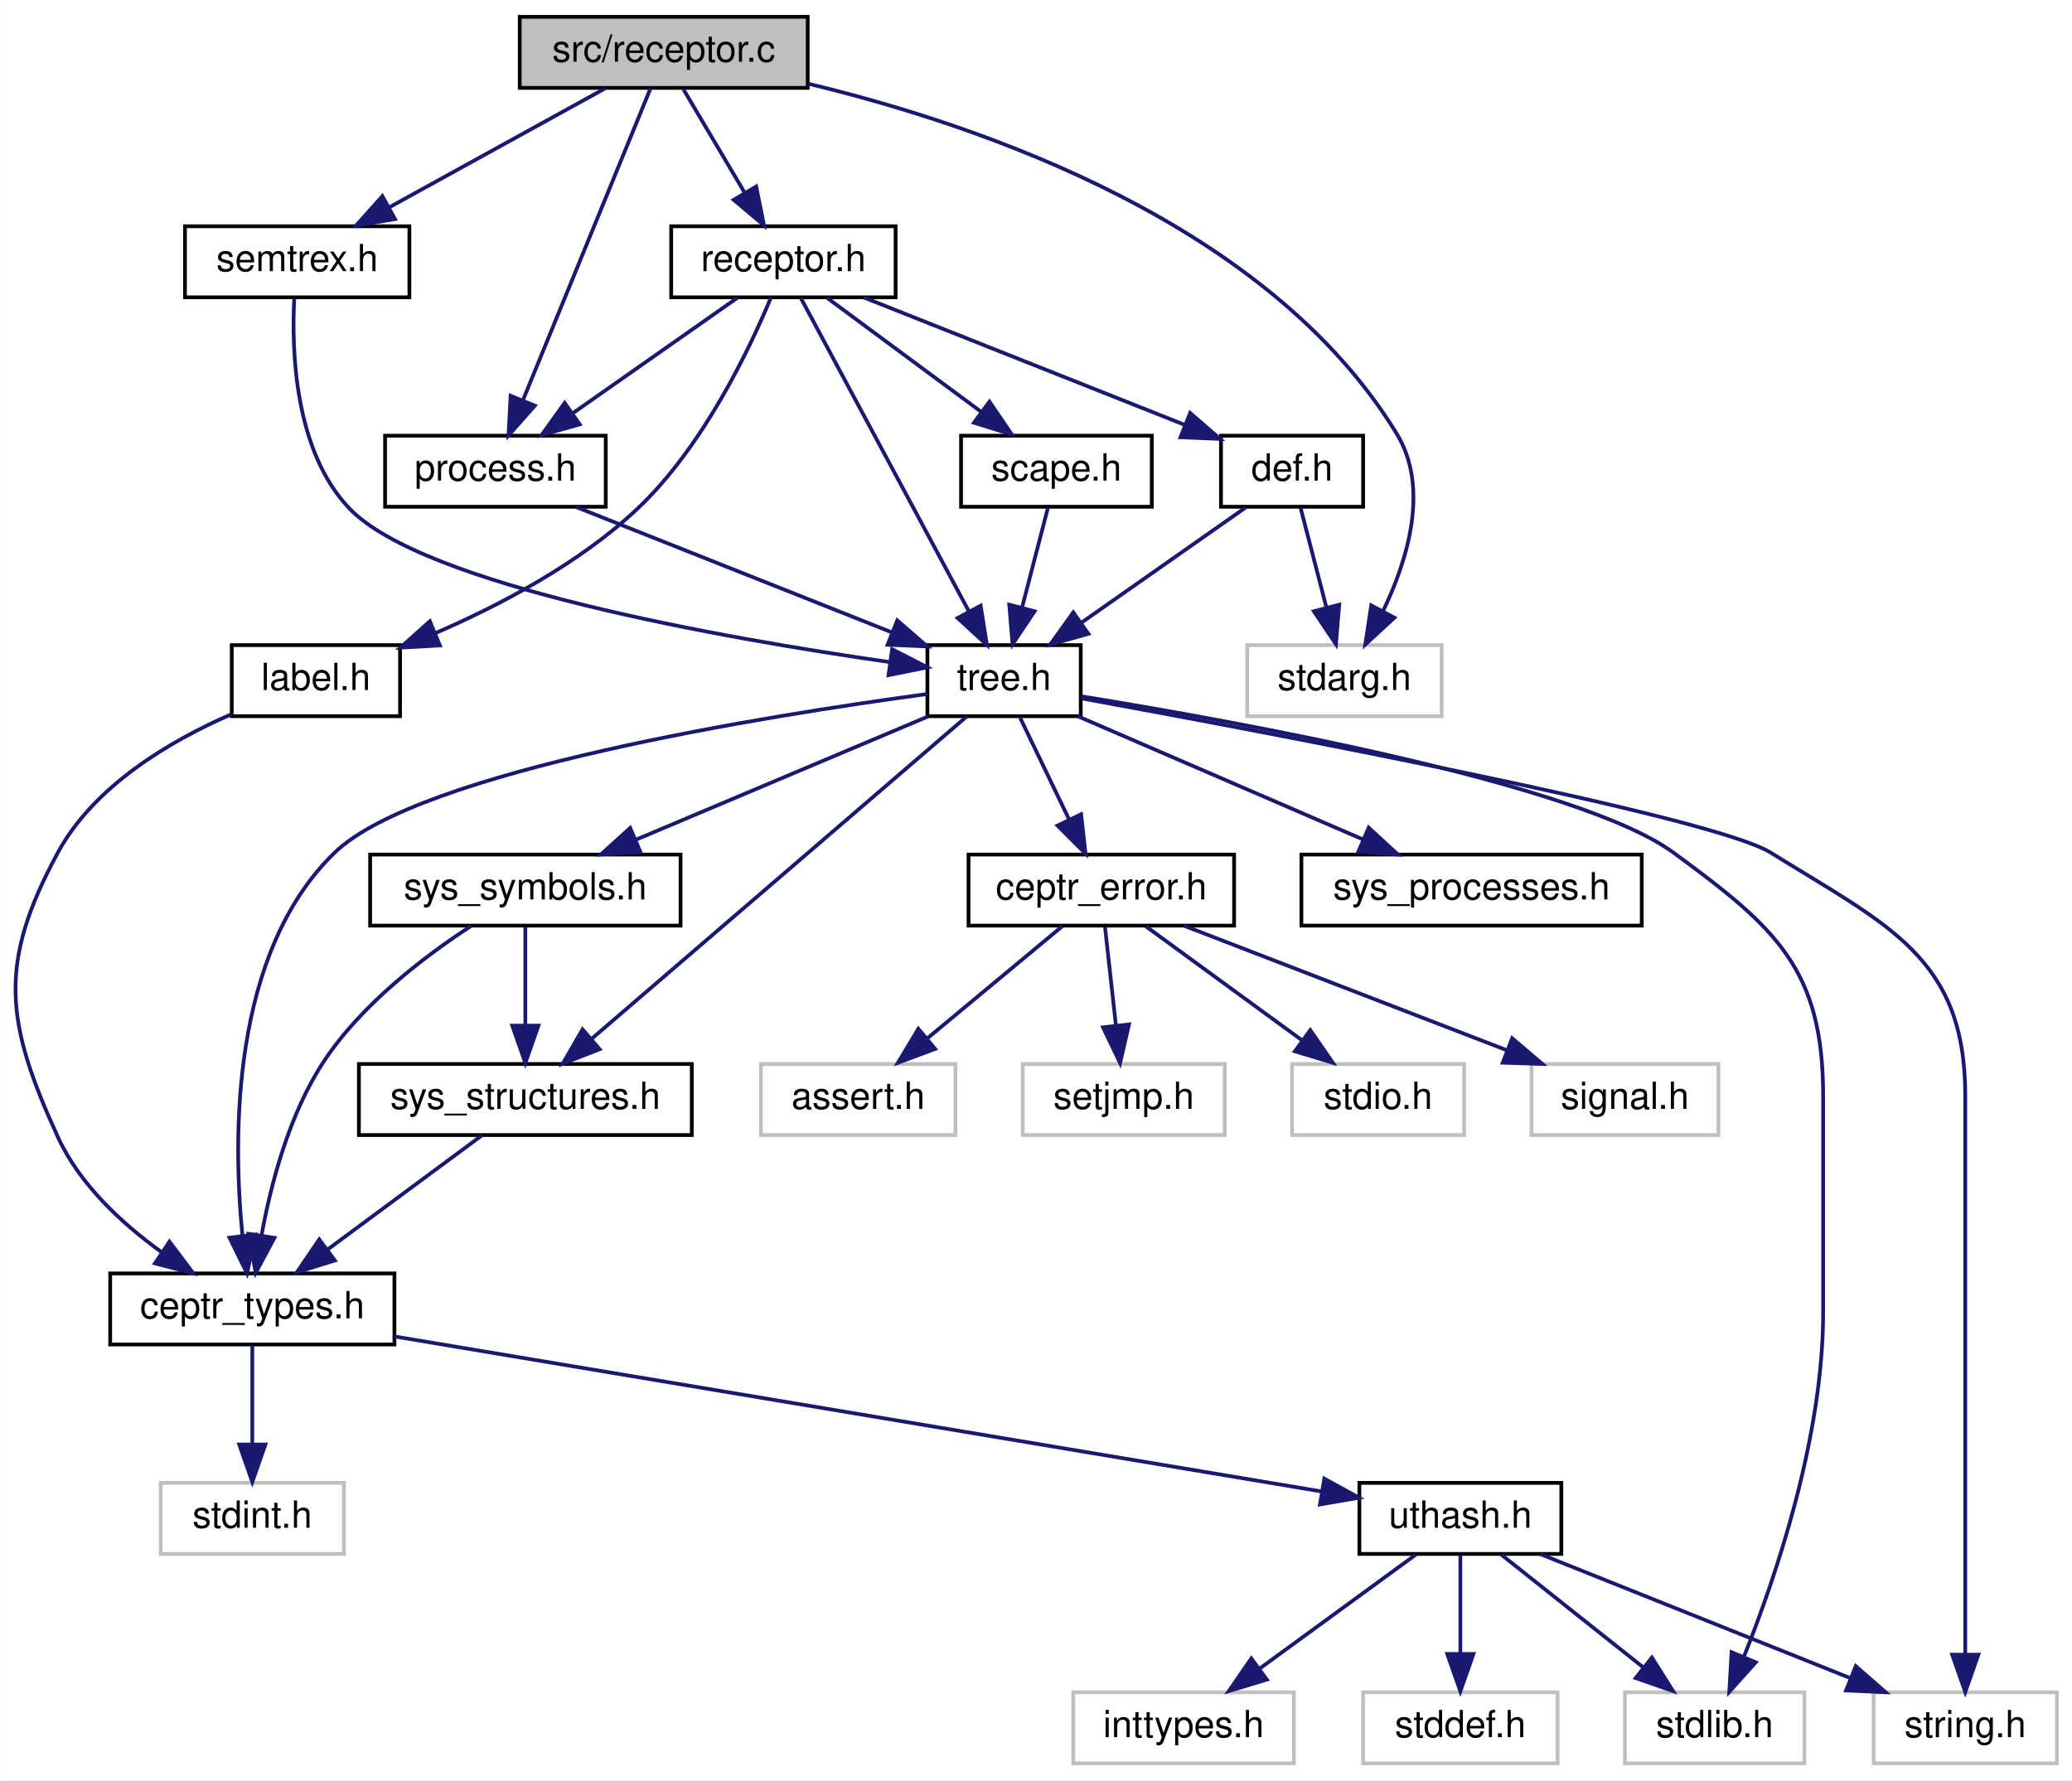
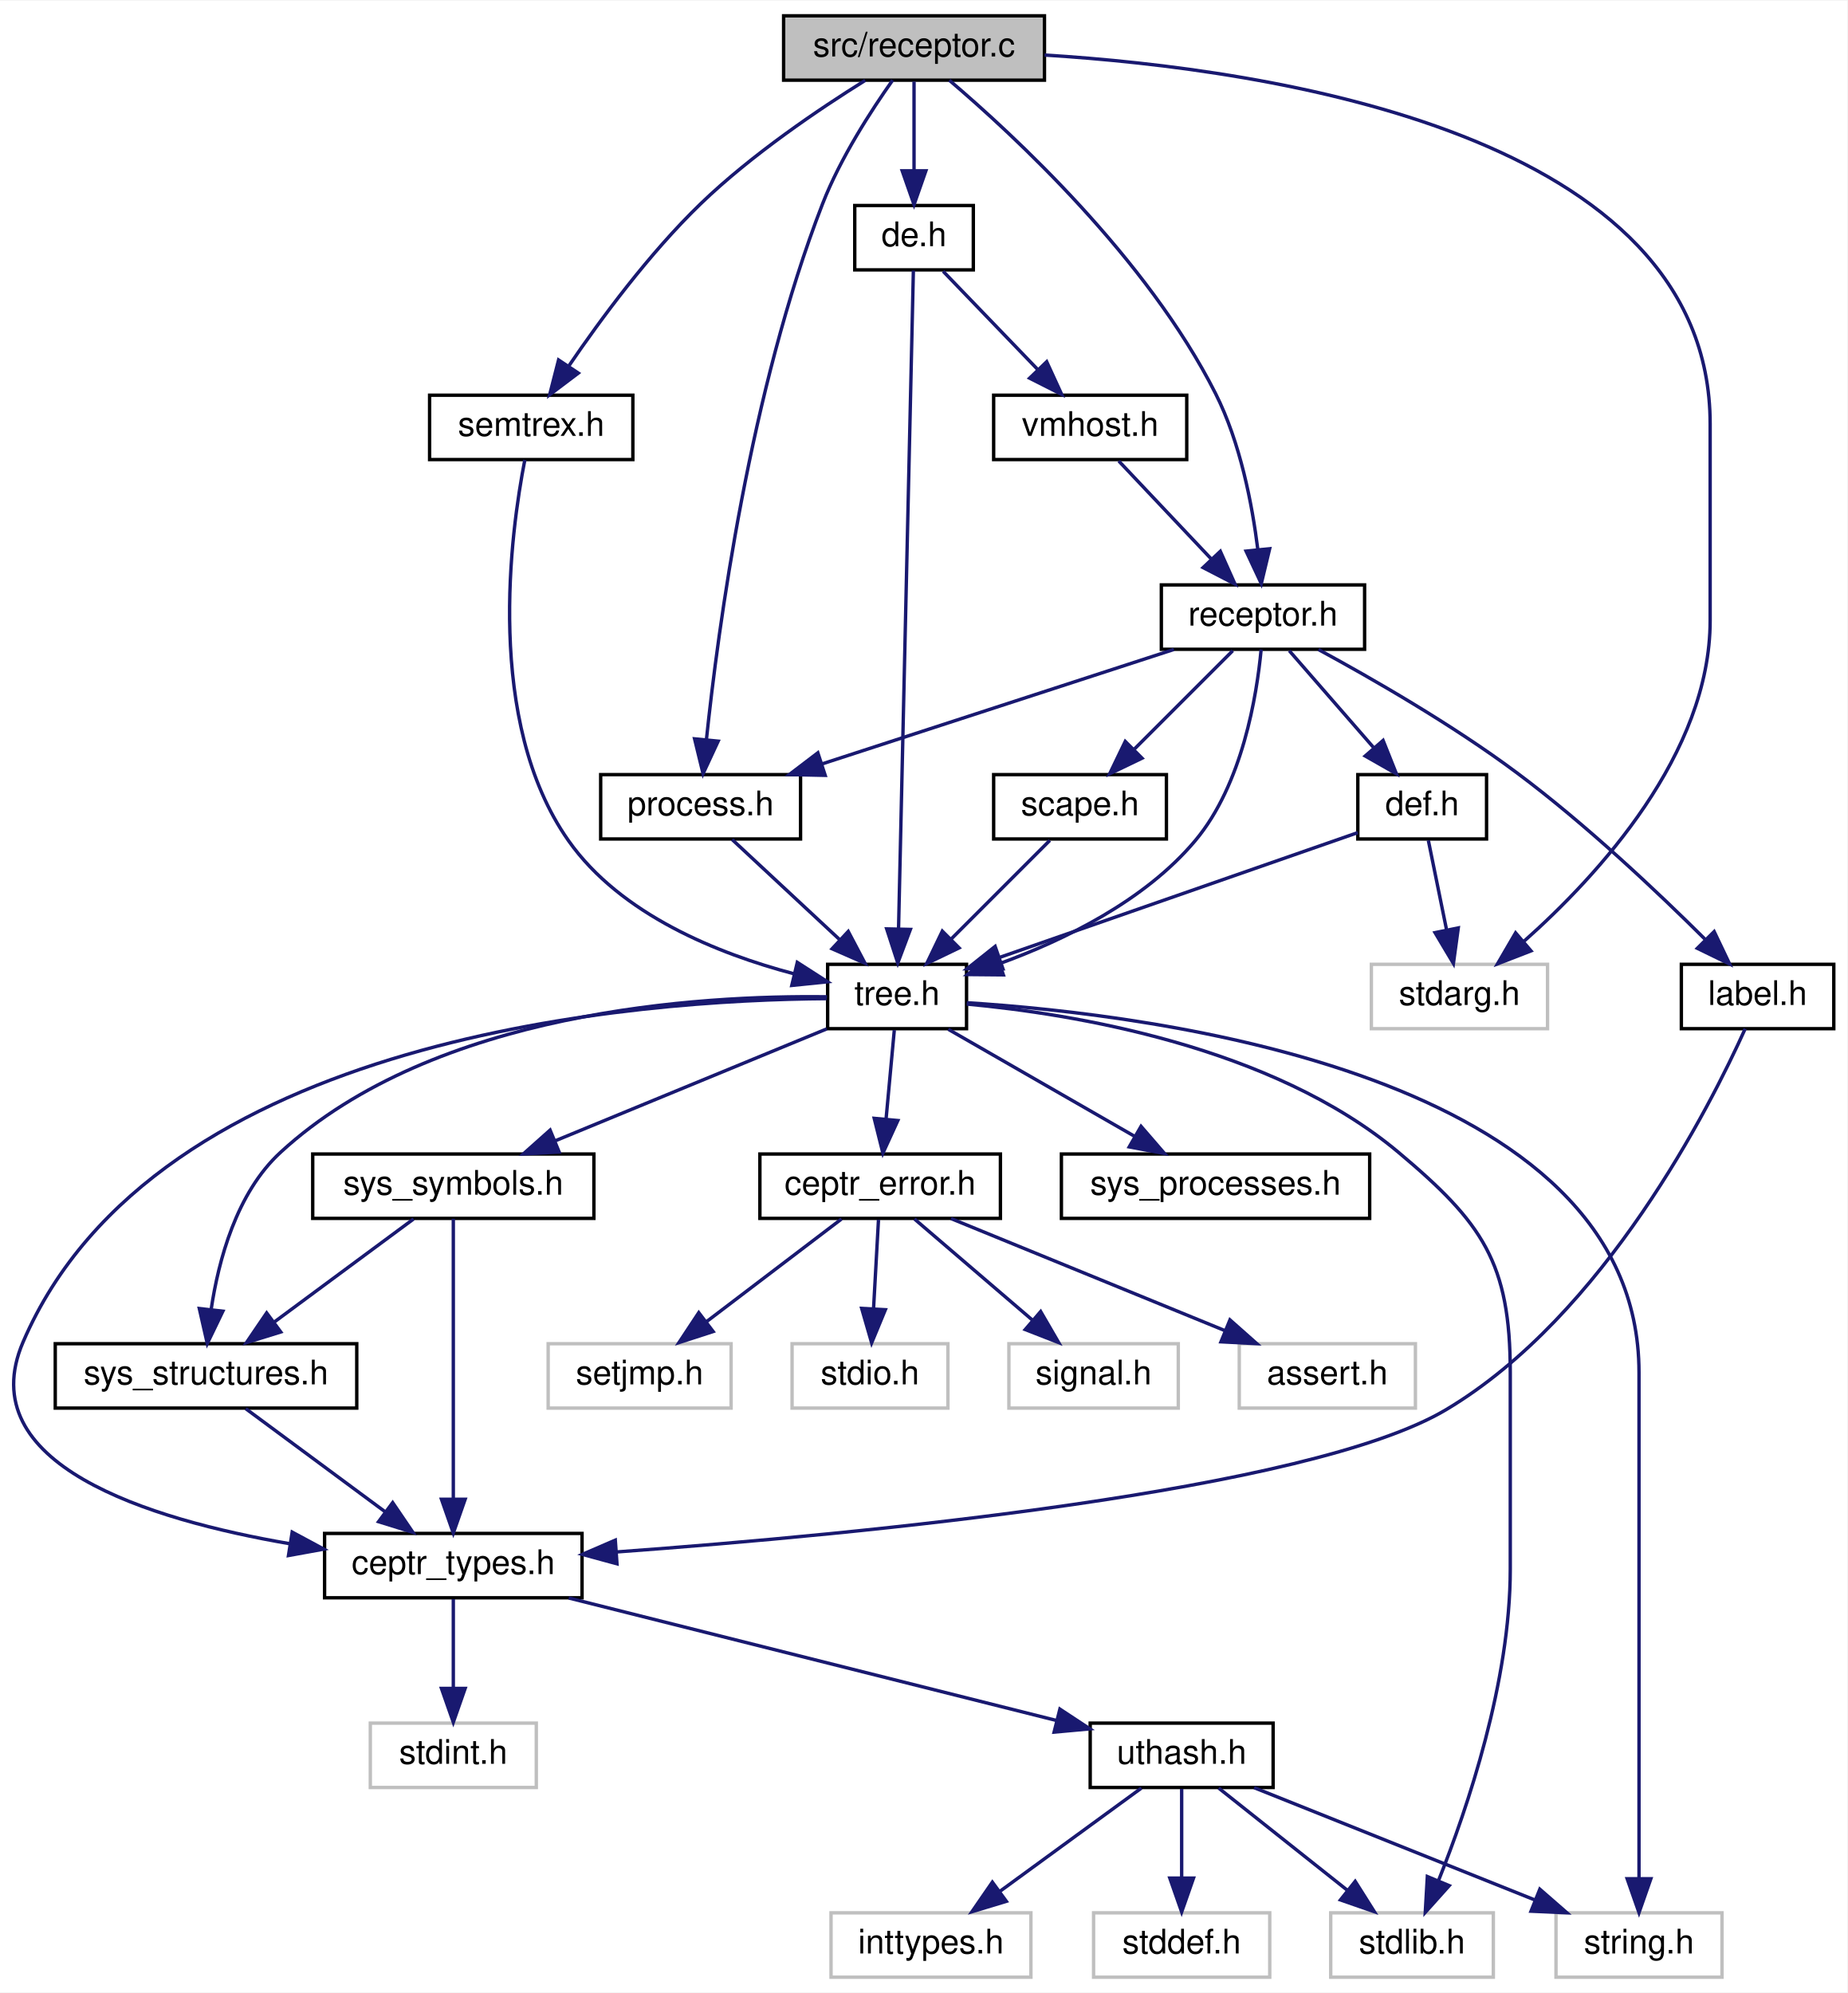
- <svg xmlns="http://www.w3.org/2000/svg" xmlns:xlink="http://www.w3.org/1999/xlink" width="554pt" height="476pt" viewBox="0.00 0.00 553.93 476.00">
-   <g id="graph0" class="graph" transform="scale(1 1) rotate(0) translate(4 472)">
-     <polygon fill="white" stroke="none" points="-4,4 -4,-472 549.927,-472 549.927,4 -4,4" />
+ <svg xmlns="http://www.w3.org/2000/svg" xmlns:xlink="http://www.w3.org/1999/xlink" width="545pt" height="588pt" viewBox="0.00 0.00 545.31 588.00">
+   <g id="graph0" class="graph" transform="scale(1 1) rotate(0) translate(4 584)">
+     <polygon fill="white" stroke="none" points="-4,4 -4,-584 541.311,-584 541.311,4 -4,4" />
    <g id="node1" class="node">
-       <polygon fill="#bfbfbf" stroke="black" points="134.927,-448.5 134.927,-467.5 211.927,-467.5 211.927,-448.5 134.927,-448.5" />
-       <text text-anchor="middle" x="173.427" y="-455.5" font-family="Helvetica,sans-Serif" font-size="10.00">src/receptor.c</text>
+       <polygon fill="#bfbfbf" stroke="black" points="227.311,-560.5 227.311,-579.5 304.311,-579.5 304.311,-560.5 227.311,-560.5" />
+       <text text-anchor="middle" x="265.811" y="-567.5" font-family="Helvetica,sans-Serif" font-size="10.00">src/receptor.c</text>
    </g>
    <g id="node2" class="node">
      <g id="a_node2">
        <a xlink:href="receptor_8h.html" target="_top" xlink:title="receptor implementation header file ">
-           <polygon fill="white" stroke="black" points="175.427,-392.5 175.427,-411.5 235.427,-411.5 235.427,-392.5 175.427,-392.5" />
-           <text text-anchor="middle" x="205.427" y="-399.5" font-family="Helvetica,sans-Serif" font-size="10.00">receptor.h</text>
+           <polygon fill="white" stroke="black" points="338.811,-392.5 338.811,-411.5 398.811,-411.5 398.811,-392.5 338.811,-392.5" />
+           <text text-anchor="middle" x="368.811" y="-399.5" font-family="Helvetica,sans-Serif" font-size="10.00">receptor.h</text>
        </a>
      </g>
    </g>
    <g id="edge1" class="edge">
-       <path fill="none" stroke="midnightblue" d="M178.711,-448.083C183.138,-440.613 189.59,-429.724 195.045,-420.52" />
-       <polygon fill="midnightblue" stroke="midnightblue" points="198.154,-422.138 200.241,-411.751 192.132,-418.57 198.154,-422.138" />
+       <path fill="none" stroke="midnightblue" d="M276.222,-560.481C295.059,-544.461 334.705,-507.854 354.811,-468 362.123,-453.507 365.626,-435.323 367.299,-421.876" />
+       <polygon fill="midnightblue" stroke="midnightblue" points="370.786,-422.183 368.317,-411.88 363.822,-421.474 370.786,-422.183" />
    </g>
    <g id="node20" class="node">
-       <polygon fill="white" stroke="#bfbfbf" points="329.427,-280.5 329.427,-299.5 381.427,-299.5 381.427,-280.5 329.427,-280.5" />
-       <text text-anchor="middle" x="355.427" y="-287.5" font-family="Helvetica,sans-Serif" font-size="10.00">stdarg.h</text>
-     </g>
-     <g id="edge35" class="edge">
-       <path fill="none" stroke="midnightblue" d="M212.223,-449.574C258.903,-438.333 335.253,-412.054 369.427,-356 378.227,-341.565 372.376,-322.373 365.758,-308.591" />
-       <polygon fill="midnightblue" stroke="midnightblue" points="368.79,-306.839 361.001,-299.657 362.611,-310.129 368.79,-306.839" />
+       <polygon fill="white" stroke="#bfbfbf" points="400.811,-280.5 400.811,-299.5 452.811,-299.5 452.811,-280.5 400.811,-280.5" />
+       <text text-anchor="middle" x="426.811" y="-287.5" font-family="Helvetica,sans-Serif" font-size="10.00">stdarg.h</text>
+     </g>
+     <g id="edge39" class="edge">
+       <path fill="none" stroke="midnightblue" d="M304.354,-567.919C371.022,-563.775 500.811,-544.702 500.811,-459 500.811,-459 500.811,-459 500.811,-401 500.811,-361.61 467.741,-325.726 445.815,-306.264" />
+       <polygon fill="midnightblue" stroke="midnightblue" points="447.929,-303.466 438.05,-299.636 443.384,-308.79 447.929,-303.466" />
    </g>
    <g id="node22" class="node">
      <g id="a_node22">
        <a xlink:href="process_8h.html" target="_top" xlink:title="processing header files ">
-           <polygon fill="white" stroke="black" points="98.927,-336.5 98.927,-355.5 157.927,-355.5 157.927,-336.5 98.927,-336.5" />
-           <text text-anchor="middle" x="128.427" y="-343.5" font-family="Helvetica,sans-Serif" font-size="10.00">process.h</text>
+           <polygon fill="white" stroke="black" points="173.311,-336.5 173.311,-355.5 232.311,-355.5 232.311,-336.5 173.311,-336.5" />
+           <text text-anchor="middle" x="202.811" y="-343.5" font-family="Helvetica,sans-Serif" font-size="10.00">process.h</text>
        </a>
      </g>
    </g>
    <g id="edge34" class="edge">
-       <path fill="none" stroke="midnightblue" d="M169.896,-448.368C162.568,-430.456 145.577,-388.923 135.769,-364.948" />
-       <polygon fill="midnightblue" stroke="midnightblue" points="138.967,-363.522 131.941,-355.591 132.488,-366.172 138.967,-363.522" />
+       <path fill="none" stroke="midnightblue" d="M259.495,-560.494C253.317,-551.769 244.09,-537.588 238.811,-524 217.378,-468.829 207.981,-398.796 204.522,-365.806" />
+       <polygon fill="midnightblue" stroke="midnightblue" points="207.997,-365.378 203.536,-355.768 201.03,-366.062 207.997,-365.378" />
    </g>
    <g id="node24" class="node">
      <g id="a_node24">
        <a xlink:href="semtrex_8h.html" target="_top" xlink:title="Semantic tree regular expression header file. ">
-           <polygon fill="white" stroke="black" points="45.427,-392.5 45.427,-411.5 105.427,-411.5 105.427,-392.5 45.427,-392.5" />
-           <text text-anchor="middle" x="75.427" y="-399.5" font-family="Helvetica,sans-Serif" font-size="10.00">semtrex.h</text>
+           <polygon fill="white" stroke="black" points="122.811,-448.5 122.811,-467.5 182.811,-467.5 182.811,-448.5 122.811,-448.5" />
+           <text text-anchor="middle" x="152.811" y="-455.5" font-family="Helvetica,sans-Serif" font-size="10.00">semtrex.h</text>
        </a>
      </g>
    </g>
    <g id="edge32" class="edge">
-       <path fill="none" stroke="midnightblue" d="M157.681,-448.324C142.108,-439.743 118.049,-426.486 99.967,-416.522" />
-       <polygon fill="midnightblue" stroke="midnightblue" points="101.581,-413.415 91.133,-411.655 98.202,-419.546 101.581,-413.415" />
+       <path fill="none" stroke="midnightblue" d="M251.389,-560.431C237.992,-552.086 217.898,-538.562 202.811,-524 187.663,-509.379 173.332,-489.961 163.928,-476.167" />
+       <polygon fill="midnightblue" stroke="midnightblue" points="166.71,-474.029 158.256,-467.643 160.882,-477.907 166.71,-474.029" />
+     </g>
+     <g id="node25" class="node">
+       <g id="a_node25">
+         <a xlink:href="de_8h.html" target="_top" xlink:title="header file for data engine ">
+           <polygon fill="white" stroke="black" points="248.311,-504.5 248.311,-523.5 283.311,-523.5 283.311,-504.5 248.311,-504.5" />
+           <text text-anchor="middle" x="265.811" y="-511.5" font-family="Helvetica,sans-Serif" font-size="10.00">de.h</text>
+         </a>
+       </g>
+     </g>
+     <g id="edge35" class="edge">
+       <path fill="none" stroke="midnightblue" d="M265.811,-560.083C265.811,-553.006 265.811,-542.861 265.811,-533.986" />
+       <polygon fill="midnightblue" stroke="midnightblue" points="269.311,-533.751 265.811,-523.751 262.311,-533.751 269.311,-533.751" />
    </g>
    <g id="node3" class="node">
      <g id="a_node3">
        <a xlink:href="tree_8h.html" target="_top" xlink:title="semantic trees header file ">
-           <polygon fill="white" stroke="black" points="243.927,-280.5 243.927,-299.5 284.927,-299.5 284.927,-280.5 243.927,-280.5" />
-           <text text-anchor="middle" x="264.427" y="-287.5" font-family="Helvetica,sans-Serif" font-size="10.00">tree.h</text>
+           <polygon fill="white" stroke="black" points="240.311,-280.5 240.311,-299.5 281.311,-299.5 281.311,-280.5 240.311,-280.5" />
+           <text text-anchor="middle" x="260.811" y="-287.5" font-family="Helvetica,sans-Serif" font-size="10.00">tree.h</text>
        </a>
      </g>
    </g>
    <g id="edge2" class="edge">
-       <path fill="none" stroke="midnightblue" d="M210.056,-392.368C219.707,-374.376 242.141,-332.55 254.972,-308.627" />
-       <polygon fill="midnightblue" stroke="midnightblue" points="258.176,-310.058 259.819,-299.591 252.008,-306.749 258.176,-310.058" />
+       <path fill="none" stroke="midnightblue" d="M368.269,-392.416C367,-378.939 362.778,-352.64 348.811,-336 333.874,-318.205 310.121,-306.645 291.055,-299.703" />
+       <polygon fill="midnightblue" stroke="midnightblue" points="292.179,-296.388 281.584,-296.485 289.927,-303.016 292.179,-296.388" />
    </g>
    <g id="node19" class="node">
      <g id="a_node19">
        <a xlink:href="def_8h.html" target="_top" xlink:title="header file for symbol and structure definition functions ">
-           <polygon fill="white" stroke="black" points="322.427,-336.5 322.427,-355.5 360.427,-355.5 360.427,-336.5 322.427,-336.5" />
-           <text text-anchor="middle" x="341.427" y="-343.5" font-family="Helvetica,sans-Serif" font-size="10.00">def.h</text>
+           <polygon fill="white" stroke="black" points="396.811,-336.5 396.811,-355.5 434.811,-355.5 434.811,-336.5 396.811,-336.5" />
+           <text text-anchor="middle" x="415.811" y="-343.5" font-family="Helvetica,sans-Serif" font-size="10.00">def.h</text>
        </a>
      </g>
    </g>
    <g id="edge23" class="edge">
-       <path fill="none" stroke="midnightblue" d="M226.976,-392.444C250.119,-383.255 287.011,-368.606 312.629,-358.434" />
-       <polygon fill="midnightblue" stroke="midnightblue" points="314.174,-361.587 322.177,-354.643 311.591,-355.081 314.174,-361.587" />
+       <path fill="none" stroke="midnightblue" d="M376.572,-392.083C383.348,-384.298 393.354,-372.801 401.566,-363.367" />
+       <polygon fill="midnightblue" stroke="midnightblue" points="404.269,-365.592 408.195,-355.751 398.989,-360.996 404.269,-365.592" />
    </g>
    <g id="node21" class="node">
      <g id="a_node21">
        <a xlink:href="label_8h.html" target="_top" xlink:title="Label tables map human readable text strings to parts of semantic trees. ">
-           <polygon fill="white" stroke="black" points="57.927,-280.5 57.927,-299.5 102.927,-299.5 102.927,-280.5 57.927,-280.5" />
-           <text text-anchor="middle" x="80.427" y="-287.5" font-family="Helvetica,sans-Serif" font-size="10.00">label.h</text>
+           <polygon fill="white" stroke="black" points="492.311,-280.5 492.311,-299.5 537.311,-299.5 537.311,-280.5 492.311,-280.5" />
+           <text text-anchor="middle" x="514.811" y="-287.5" font-family="Helvetica,sans-Serif" font-size="10.00">label.h</text>
        </a>
      </g>
    </g>
    <g id="edge26" class="edge">
-       <path fill="none" stroke="midnightblue" d="M202.087,-392.41C196.482,-378.925 184.041,-352.616 166.427,-336 150.913,-321.366 129.719,-310.203 112.253,-302.655" />
-       <polygon fill="midnightblue" stroke="midnightblue" points="113.572,-299.413 102.993,-298.835 110.902,-305.884 113.572,-299.413" />
+       <path fill="none" stroke="midnightblue" d="M385.211,-392.411C400.822,-383.949 424.701,-370.254 443.811,-356 464.192,-340.798 485.425,-320.708 499.298,-306.909" />
+       <polygon fill="midnightblue" stroke="midnightblue" points="501.996,-309.159 506.555,-299.595 497.027,-304.229 501.996,-309.159" />
    </g>
    <g id="edge28" class="edge">
-       <path fill="none" stroke="midnightblue" d="M193.055,-392.324C181.268,-384.058 163.294,-371.453 149.291,-361.632" />
-       <polygon fill="midnightblue" stroke="midnightblue" points="150.964,-358.531 140.767,-355.655 146.945,-364.262 150.964,-358.531" />
+       <path fill="none" stroke="midnightblue" d="M342.508,-392.444C314.46,-383.32 269.867,-368.813 238.627,-358.651" />
+       <polygon fill="midnightblue" stroke="midnightblue" points="239.584,-355.282 228.991,-355.516 237.418,-361.938 239.584,-355.282" />
    </g>
    <g id="node23" class="node">
      <g id="a_node23">
        <a xlink:href="scape_8h.html" target="_top" xlink:title="scape header files ">
-           <polygon fill="white" stroke="black" points="252.927,-336.5 252.927,-355.5 303.927,-355.5 303.927,-336.5 252.927,-336.5" />
-           <text text-anchor="middle" x="278.427" y="-343.5" font-family="Helvetica,sans-Serif" font-size="10.00">scape.h</text>
+           <polygon fill="white" stroke="black" points="289.311,-336.5 289.311,-355.5 340.311,-355.5 340.311,-336.5 289.311,-336.5" />
+           <text text-anchor="middle" x="314.811" y="-343.5" font-family="Helvetica,sans-Serif" font-size="10.00">scape.h</text>
        </a>
      </g>
    </g>
    <g id="edge30" class="edge">
-       <path fill="none" stroke="midnightblue" d="M217.155,-392.324C228.264,-384.107 245.169,-371.602 258.41,-361.807" />
-       <polygon fill="midnightblue" stroke="midnightblue" points="260.527,-364.595 266.485,-355.834 256.364,-358.967 260.527,-364.595" />
+       <path fill="none" stroke="midnightblue" d="M359.894,-392.083C352.031,-384.22 340.38,-372.569 330.892,-363.081" />
+       <polygon fill="midnightblue" stroke="midnightblue" points="333.108,-360.347 323.562,-355.751 328.158,-365.297 333.108,-360.347" />
    </g>
    <g id="node4" class="node">
-       <polygon fill="white" stroke="#bfbfbf" points="496.927,-0.5 496.927,-19.5 545.927,-19.5 545.927,-0.5 496.927,-0.5" />
-       <text text-anchor="middle" x="521.427" y="-7.5" font-family="Helvetica,sans-Serif" font-size="10.00">string.h</text>
+       <polygon fill="white" stroke="#bfbfbf" points="455.311,-0.5 455.311,-19.5 504.311,-19.5 504.311,-0.5 455.311,-0.5" />
+       <text text-anchor="middle" x="479.811" y="-7.5" font-family="Helvetica,sans-Serif" font-size="10.00">string.h</text>
    </g>
    <g id="edge3" class="edge">
-       <path fill="none" stroke="midnightblue" d="M285.129,-285.267C334.02,-276.338 453.721,-253.761 469.427,-244 500.849,-224.472 521.427,-215.996 521.427,-179 521.427,-179 521.427,-179 521.427,-121 521.427,-88.948 521.427,-51.643 521.427,-29.749" />
-       <polygon fill="midnightblue" stroke="midnightblue" points="524.927,-29.558 521.427,-19.558 517.927,-29.558 524.927,-29.558" />
+       <path fill="none" stroke="midnightblue" d="M281.414,-288.158C335.931,-284.721 479.811,-267.286 479.811,-179 479.811,-179 479.811,-179 479.811,-121 479.811,-88.948 479.811,-51.643 479.811,-29.749" />
+       <polygon fill="midnightblue" stroke="midnightblue" points="483.311,-29.558 479.811,-19.558 476.311,-29.558 483.311,-29.558" />
    </g>
    <g id="node5" class="node">
-       <polygon fill="white" stroke="#bfbfbf" points="430.427,-0.5 430.427,-19.5 478.427,-19.5 478.427,-0.5 430.427,-0.5" />
-       <text text-anchor="middle" x="454.427" y="-7.5" font-family="Helvetica,sans-Serif" font-size="10.00">stdlib.h</text>
+       <polygon fill="white" stroke="#bfbfbf" points="388.811,-0.5 388.811,-19.5 436.811,-19.5 436.811,-0.5 388.811,-0.5" />
+       <text text-anchor="middle" x="412.811" y="-7.5" font-family="Helvetica,sans-Serif" font-size="10.00">stdlib.h</text>
    </g>
    <g id="edge4" class="edge">
-       <path fill="none" stroke="midnightblue" d="M285.143,-285.803C326.63,-279.083 418.103,-262.569 443.427,-244 470.781,-223.941 483.427,-212.921 483.427,-179 483.427,-179 483.427,-179 483.427,-121 483.427,-87.716 470.859,-50.584 462.27,-29.094" />
-       <polygon fill="midnightblue" stroke="midnightblue" points="465.409,-27.525 458.338,-19.635 458.945,-30.213 465.409,-27.525" />
+       <path fill="none" stroke="midnightblue" d="M281.375,-287.769C312.36,-284.907 371.367,-275.417 408.811,-244 433.631,-223.175 441.811,-211.399 441.811,-179 441.811,-179 441.811,-179 441.811,-121 441.811,-87.716 429.243,-50.584 420.655,-29.094" />
+       <polygon fill="midnightblue" stroke="midnightblue" points="423.793,-27.525 416.722,-19.635 417.33,-30.213 423.793,-27.525" />
    </g>
    <g id="node6" class="node">
      <g id="a_node6">
        <a xlink:href="ceptr__error_8h_source.html" target="_top" xlink:title="ceptr_error.h">
-           <polygon fill="white" stroke="black" points="254.927,-224.5 254.927,-243.5 325.927,-243.5 325.927,-224.5 254.927,-224.5" />
-           <text text-anchor="middle" x="290.427" y="-231.5" font-family="Helvetica,sans-Serif" font-size="10.00">ceptr_error.h</text>
+           <polygon fill="white" stroke="black" points="220.311,-224.5 220.311,-243.5 291.311,-243.5 291.311,-224.5 220.311,-224.5" />
+           <text text-anchor="middle" x="255.811" y="-231.5" font-family="Helvetica,sans-Serif" font-size="10.00">ceptr_error.h</text>
        </a>
      </g>
    </g>
    <g id="edge5" class="edge">
-       <path fill="none" stroke="midnightblue" d="M268.72,-280.083C272.279,-272.691 277.449,-261.953 281.851,-252.811" />
-       <polygon fill="midnightblue" stroke="midnightblue" points="285.029,-254.279 286.213,-243.751 278.722,-251.243 285.029,-254.279" />
+       <path fill="none" stroke="midnightblue" d="M259.986,-280.083C259.33,-273.006 258.391,-262.861 257.569,-253.986" />
+       <polygon fill="midnightblue" stroke="midnightblue" points="261.029,-253.386 256.621,-243.751 254.058,-254.031 261.029,-253.386" />
    </g>
    <g id="node11" class="node">
      <g id="a_node11">
        <a xlink:href="sys__symbols_8h.html" target="_top" xlink:title="Defines hard-coded system defined symbols. ">
-           <polygon fill="white" stroke="black" points="94.927,-224.5 94.927,-243.5 177.927,-243.5 177.927,-224.5 94.927,-224.5" />
-           <text text-anchor="middle" x="136.427" y="-231.5" font-family="Helvetica,sans-Serif" font-size="10.00">sys_symbols.h</text>
+           <polygon fill="white" stroke="black" points="88.311,-224.5 88.311,-243.5 171.311,-243.5 171.311,-224.5 88.311,-224.5" />
+           <text text-anchor="middle" x="129.811" y="-231.5" font-family="Helvetica,sans-Serif" font-size="10.00">sys_symbols.h</text>
        </a>
      </g>
    </g>
    <g id="edge10" class="edge">
-       <path fill="none" stroke="midnightblue" d="M244.145,-280.444C223.079,-271.557 189.91,-257.563 165.941,-247.451" />
-       <polygon fill="midnightblue" stroke="midnightblue" points="167.188,-244.179 156.614,-243.516 164.467,-250.628 167.188,-244.179" />
+       <path fill="none" stroke="midnightblue" d="M240.054,-280.444C218.495,-271.557 184.548,-257.563 160.017,-247.451" />
+       <polygon fill="midnightblue" stroke="midnightblue" points="161.051,-244.092 150.471,-243.516 158.383,-250.563 161.051,-244.092" />
    </g>
    <g id="node12" class="node">
      <g id="a_node12">
        <a xlink:href="sys__structures_8h.html" target="_top" xlink:title="Defines hard-coded system defined structures. ">
-           <polygon fill="white" stroke="black" points="91.927,-168.5 91.927,-187.5 180.927,-187.5 180.927,-168.5 91.927,-168.5" />
-           <text text-anchor="middle" x="136.427" y="-175.5" font-family="Helvetica,sans-Serif" font-size="10.00">sys_structures.h</text>
+           <polygon fill="white" stroke="black" points="12.311,-168.5 12.311,-187.5 101.311,-187.5 101.311,-168.5 12.311,-168.5" />
+           <text text-anchor="middle" x="56.811" y="-175.5" font-family="Helvetica,sans-Serif" font-size="10.00">sys_structures.h</text>
        </a>
      </g>
    </g>
    <g id="edge20" class="edge">
-       <path fill="none" stroke="midnightblue" d="M254.383,-280.368C232.698,-261.733 181.264,-217.532 154.037,-194.134" />
-       <polygon fill="midnightblue" stroke="midnightblue" points="156.289,-191.455 146.424,-187.591 151.727,-196.764 156.289,-191.455" />
+       <path fill="none" stroke="midnightblue" d="M240.129,-289.912C202.951,-290.393 124.457,-285.966 78.811,-244 65.812,-232.049 60.49,-212.148 58.314,-197.508" />
+       <polygon fill="midnightblue" stroke="midnightblue" points="61.79,-197.101 57.187,-187.558 54.835,-197.888 61.79,-197.101" />
    </g>
    <g id="node13" class="node">
      <g id="a_node13">
        <a xlink:href="ceptr__types_8h_source.html" target="_top" xlink:title="ceptr_types.h">
-           <polygon fill="white" stroke="black" points="25.427,-112.5 25.427,-131.5 101.427,-131.5 101.427,-112.5 25.427,-112.5" />
-           <text text-anchor="middle" x="63.427" y="-119.5" font-family="Helvetica,sans-Serif" font-size="10.00">ceptr_types.h</text>
+           <polygon fill="white" stroke="black" points="91.811,-112.5 91.811,-131.5 167.811,-131.5 167.811,-112.5 91.811,-112.5" />
+           <text text-anchor="middle" x="129.811" y="-119.5" font-family="Helvetica,sans-Serif" font-size="10.00">ceptr_types.h</text>
        </a>
      </g>
    </g>
    <g id="edge22" class="edge">
-       <path fill="none" stroke="midnightblue" d="M243.899,-286.43C201.877,-280.769 108.099,-265.958 85.427,-244 57.781,-217.225 58.16,-168.168 60.804,-141.48" />
-       <polygon fill="midnightblue" stroke="midnightblue" points="64.28,-141.889 62.001,-131.542 57.33,-141.052 64.28,-141.889" />
+       <path fill="none" stroke="midnightblue" d="M240.001,-289.368C185.845,-289.012 42.017,-279.265 2.811,-188 -12.665,-151.973 39.565,-135.647 81.682,-128.433" />
+       <polygon fill="midnightblue" stroke="midnightblue" points="82.246,-131.887 91.577,-126.868 81.153,-124.973 82.246,-131.887" />
    </g>
    <g id="node18" class="node">
      <g id="a_node18">
        <a xlink:href="sys__processes_8h.html" target="_top" xlink:title="Defines hard-coded system defined processes. ">
-           <polygon fill="white" stroke="black" points="343.927,-224.5 343.927,-243.5 434.927,-243.5 434.927,-224.5 343.927,-224.5" />
-           <text text-anchor="middle" x="389.427" y="-231.5" font-family="Helvetica,sans-Serif" font-size="10.00">sys_processes.h</text>
+           <polygon fill="white" stroke="black" points="309.311,-224.5 309.311,-243.5 400.311,-243.5 400.311,-224.5 309.311,-224.5" />
+           <text text-anchor="middle" x="354.811" y="-231.5" font-family="Helvetica,sans-Serif" font-size="10.00">sys_processes.h</text>
        </a>
      </g>
    </g>
    <g id="edge21" class="edge">
-       <path fill="none" stroke="midnightblue" d="M284.233,-280.444C304.714,-271.596 336.909,-257.687 360.291,-247.586" />
-       <polygon fill="midnightblue" stroke="midnightblue" points="361.921,-250.695 369.713,-243.516 359.145,-244.269 361.921,-250.695" />
+       <path fill="none" stroke="midnightblue" d="M275.914,-280.324C290.714,-271.822 313.505,-258.729 330.793,-248.797" />
+       <polygon fill="midnightblue" stroke="midnightblue" points="332.818,-251.671 339.746,-243.655 329.331,-245.601 332.818,-251.671" />
    </g>
    <g id="node7" class="node">
-       <polygon fill="white" stroke="#bfbfbf" points="341.427,-168.5 341.427,-187.5 387.427,-187.5 387.427,-168.5 341.427,-168.5" />
-       <text text-anchor="middle" x="364.427" y="-175.5" font-family="Helvetica,sans-Serif" font-size="10.00">stdio.h</text>
+       <polygon fill="white" stroke="#bfbfbf" points="229.811,-168.5 229.811,-187.5 275.811,-187.5 275.811,-168.5 229.811,-168.5" />
+       <text text-anchor="middle" x="252.811" y="-175.5" font-family="Helvetica,sans-Serif" font-size="10.00">stdio.h</text>
    </g>
    <g id="edge6" class="edge">
-       <path fill="none" stroke="midnightblue" d="M302.316,-224.324C313.577,-216.107 330.713,-203.602 344.136,-193.807" />
-       <polygon fill="midnightblue" stroke="midnightblue" points="346.306,-196.556 352.321,-187.834 342.18,-190.901 346.306,-196.556" />
+       <path fill="none" stroke="midnightblue" d="M255.316,-224.083C254.923,-217.006 254.359,-206.861 253.866,-197.986" />
+       <polygon fill="midnightblue" stroke="midnightblue" points="257.347,-197.542 253.297,-187.751 250.358,-197.93 257.347,-197.542" />
    </g>
    <g id="node8" class="node">
-       <polygon fill="white" stroke="#bfbfbf" points="405.427,-168.5 405.427,-187.5 455.427,-187.5 455.427,-168.5 405.427,-168.5" />
-       <text text-anchor="middle" x="430.427" y="-175.5" font-family="Helvetica,sans-Serif" font-size="10.00">signal.h</text>
+       <polygon fill="white" stroke="#bfbfbf" points="293.811,-168.5 293.811,-187.5 343.811,-187.5 343.811,-168.5 293.811,-168.5" />
+       <text text-anchor="middle" x="318.811" y="-175.5" font-family="Helvetica,sans-Serif" font-size="10.00">signal.h</text>
    </g>
    <g id="edge7" class="edge">
-       <path fill="none" stroke="midnightblue" d="M312.61,-224.444C335.855,-215.478 372.576,-201.314 398.842,-191.183" />
-       <polygon fill="midnightblue" stroke="midnightblue" points="400.277,-194.381 408.347,-187.516 397.758,-187.85 400.277,-194.381" />
+       <path fill="none" stroke="midnightblue" d="M265.933,-224.324C275.338,-216.263 289.555,-204.077 300.88,-194.369" />
+       <polygon fill="midnightblue" stroke="midnightblue" points="303.19,-196.999 308.505,-187.834 298.635,-191.684 303.19,-196.999" />
    </g>
    <g id="node9" class="node">
-       <polygon fill="white" stroke="#bfbfbf" points="199.427,-168.5 199.427,-187.5 251.427,-187.5 251.427,-168.5 199.427,-168.5" />
-       <text text-anchor="middle" x="225.427" y="-175.5" font-family="Helvetica,sans-Serif" font-size="10.00">assert.h</text>
+       <polygon fill="white" stroke="#bfbfbf" points="361.811,-168.5 361.811,-187.5 413.811,-187.5 413.811,-168.5 361.811,-168.5" />
+       <text text-anchor="middle" x="387.811" y="-175.5" font-family="Helvetica,sans-Serif" font-size="10.00">assert.h</text>
    </g>
    <g id="edge8" class="edge">
-       <path fill="none" stroke="midnightblue" d="M279.983,-224.324C270.28,-216.263 255.611,-204.077 243.927,-194.369" />
-       <polygon fill="midnightblue" stroke="midnightblue" points="245.989,-191.532 236.06,-187.834 241.515,-196.916 245.989,-191.532" />
+       <path fill="none" stroke="midnightblue" d="M276.727,-224.444C298.547,-215.517 332.961,-201.439 357.703,-191.317" />
+       <polygon fill="midnightblue" stroke="midnightblue" points="359.063,-194.542 366.993,-187.516 356.413,-188.063 359.063,-194.542" />
    </g>
    <g id="node10" class="node">
-       <polygon fill="white" stroke="#bfbfbf" points="269.427,-168.5 269.427,-187.5 323.427,-187.5 323.427,-168.5 269.427,-168.5" />
-       <text text-anchor="middle" x="296.427" y="-175.5" font-family="Helvetica,sans-Serif" font-size="10.00">setjmp.h</text>
+       <polygon fill="white" stroke="#bfbfbf" points="157.811,-168.5 157.811,-187.5 211.811,-187.5 211.811,-168.5 157.811,-168.5" />
+       <text text-anchor="middle" x="184.811" y="-175.5" font-family="Helvetica,sans-Serif" font-size="10.00">setjmp.h</text>
    </g>
    <g id="edge9" class="edge">
-       <path fill="none" stroke="midnightblue" d="M291.418,-224.083C292.213,-216.927 293.356,-206.635 294.35,-197.691" />
-       <polygon fill="midnightblue" stroke="midnightblue" points="297.829,-198.076 295.454,-187.751 290.871,-197.303 297.829,-198.076" />
+       <path fill="none" stroke="midnightblue" d="M244.404,-224.324C233.702,-216.185 217.471,-203.839 204.648,-194.087" />
+       <polygon fill="midnightblue" stroke="midnightblue" points="206.504,-191.102 196.426,-187.834 202.267,-196.673 206.504,-191.102" />
    </g>
    <g id="edge11" class="edge">
-       <path fill="none" stroke="midnightblue" d="M136.427,-224.083C136.427,-217.006 136.427,-206.861 136.427,-197.986" />
-       <polygon fill="midnightblue" stroke="midnightblue" points="139.927,-197.751 136.427,-187.751 132.927,-197.751 139.927,-197.751" />
+       <path fill="none" stroke="midnightblue" d="M118.082,-224.324C106.974,-216.107 90.069,-203.602 76.828,-193.807" />
+       <polygon fill="midnightblue" stroke="midnightblue" points="78.874,-190.967 68.753,-187.834 74.711,-196.595 78.874,-190.967" />
    </g>
    <g id="edge19" class="edge">
-       <path fill="none" stroke="midnightblue" d="M121.966,-224.435C109.726,-216.469 92.596,-203.514 82.427,-188 73.262,-174.019 68.417,-155.517 65.92,-141.829" />
-       <polygon fill="midnightblue" stroke="midnightblue" points="69.334,-141.007 64.331,-131.668 62.418,-142.088 69.334,-141.007" />
+       <path fill="none" stroke="midnightblue" d="M129.811,-224.368C129.811,-206.617 129.811,-165.666 129.811,-141.597" />
+       <polygon fill="midnightblue" stroke="midnightblue" points="133.311,-141.591 129.811,-131.591 126.311,-141.591 133.311,-141.591" />
    </g>
    <g id="edge12" class="edge">
-       <path fill="none" stroke="midnightblue" d="M124.698,-168.324C113.589,-160.107 96.685,-147.602 83.443,-137.807" />
-       <polygon fill="midnightblue" stroke="midnightblue" points="85.49,-134.967 75.369,-131.834 81.327,-140.595 85.49,-134.967" />
+       <path fill="none" stroke="midnightblue" d="M68.54,-168.324C79.649,-160.107 96.553,-147.602 109.795,-137.807" />
+       <polygon fill="midnightblue" stroke="midnightblue" points="111.911,-140.595 117.869,-131.834 107.748,-134.967 111.911,-140.595" />
    </g>
    <g id="node14" class="node">
-       <polygon fill="white" stroke="#bfbfbf" points="38.927,-56.5 38.927,-75.5 87.927,-75.5 87.927,-56.5 38.927,-56.5" />
-       <text text-anchor="middle" x="63.427" y="-63.5" font-family="Helvetica,sans-Serif" font-size="10.00">stdint.h</text>
+       <polygon fill="white" stroke="#bfbfbf" points="105.311,-56.5 105.311,-75.5 154.311,-75.5 154.311,-56.5 105.311,-56.5" />
+       <text text-anchor="middle" x="129.811" y="-63.5" font-family="Helvetica,sans-Serif" font-size="10.00">stdint.h</text>
    </g>
    <g id="edge13" class="edge">
-       <path fill="none" stroke="midnightblue" d="M63.427,-112.083C63.427,-105.006 63.427,-94.861 63.427,-85.987" />
-       <polygon fill="midnightblue" stroke="midnightblue" points="66.927,-85.751 63.427,-75.751 59.927,-85.751 66.927,-85.751" />
+       <path fill="none" stroke="midnightblue" d="M129.811,-112.083C129.811,-105.006 129.811,-94.861 129.811,-85.987" />
+       <polygon fill="midnightblue" stroke="midnightblue" points="133.311,-85.751 129.811,-75.751 126.311,-85.751 133.311,-85.751" />
    </g>
    <g id="node15" class="node">
      <g id="a_node15">
        <a xlink:href="uthash_8h_source.html" target="_top" xlink:title="uthash.h">
-           <polygon fill="white" stroke="black" points="359.427,-56.5 359.427,-75.5 413.427,-75.5 413.427,-56.5 359.427,-56.5" />
-           <text text-anchor="middle" x="386.427" y="-63.5" font-family="Helvetica,sans-Serif" font-size="10.00">uthash.h</text>
+           <polygon fill="white" stroke="black" points="317.811,-56.5 317.811,-75.5 371.811,-75.5 371.811,-56.5 317.811,-56.5" />
+           <text text-anchor="middle" x="344.811" y="-63.5" font-family="Helvetica,sans-Serif" font-size="10.00">uthash.h</text>
        </a>
      </g>
    </g>
    <g id="edge14" class="edge">
-       <path fill="none" stroke="midnightblue" d="M101.429,-114.647C163.855,-104.21 287.347,-83.564 349.238,-73.217" />
-       <polygon fill="midnightblue" stroke="midnightblue" points="350.052,-76.63 359.338,-71.529 348.897,-69.726 350.052,-76.63" />
+       <path fill="none" stroke="midnightblue" d="M163.879,-112.444C203.175,-102.574 267.548,-86.406 307.978,-76.251" />
+       <polygon fill="midnightblue" stroke="midnightblue" points="308.864,-79.637 317.711,-73.807 307.159,-72.848 308.864,-79.637" />
    </g>
    <g id="edge15" class="edge">
-       <path fill="none" stroke="midnightblue" d="M407.818,-56.444C430.134,-47.517 465.33,-33.439 490.635,-23.317" />
-       <polygon fill="midnightblue" stroke="midnightblue" points="492.151,-26.48 500.136,-19.516 489.551,-19.981 492.151,-26.48" />
+       <path fill="none" stroke="midnightblue" d="M366.202,-56.444C388.518,-47.517 423.714,-33.439 449.019,-23.317" />
+       <polygon fill="midnightblue" stroke="midnightblue" points="450.535,-26.48 458.52,-19.516 447.935,-19.981 450.535,-26.48" />
    </g>
    <g id="edge17" class="edge">
-       <path fill="none" stroke="midnightblue" d="M397.352,-56.324C407.601,-48.185 423.147,-35.84 435.428,-26.087" />
-       <polygon fill="midnightblue" stroke="midnightblue" points="437.648,-28.794 443.303,-19.834 433.295,-23.312 437.648,-28.794" />
+       <path fill="none" stroke="midnightblue" d="M355.737,-56.324C365.986,-48.185 381.532,-35.84 393.812,-26.087" />
+       <polygon fill="midnightblue" stroke="midnightblue" points="396.033,-28.794 401.687,-19.834 391.679,-23.312 396.033,-28.794" />
    </g>
    <g id="node16" class="node">
-       <polygon fill="white" stroke="#bfbfbf" points="360.427,-0.5 360.427,-19.5 412.427,-19.5 412.427,-0.5 360.427,-0.5" />
-       <text text-anchor="middle" x="386.427" y="-7.5" font-family="Helvetica,sans-Serif" font-size="10.00">stddef.h</text>
+       <polygon fill="white" stroke="#bfbfbf" points="318.811,-0.5 318.811,-19.5 370.811,-19.5 370.811,-0.5 318.811,-0.5" />
+       <text text-anchor="middle" x="344.811" y="-7.5" font-family="Helvetica,sans-Serif" font-size="10.00">stddef.h</text>
    </g>
    <g id="edge16" class="edge">
-       <path fill="none" stroke="midnightblue" d="M386.427,-56.083C386.427,-49.006 386.427,-38.861 386.427,-29.986" />
-       <polygon fill="midnightblue" stroke="midnightblue" points="389.927,-29.751 386.427,-19.751 382.927,-29.751 389.927,-29.751" />
+       <path fill="none" stroke="midnightblue" d="M344.811,-56.083C344.811,-49.006 344.811,-38.861 344.811,-29.986" />
+       <polygon fill="midnightblue" stroke="midnightblue" points="348.311,-29.751 344.811,-19.751 341.311,-29.751 348.311,-29.751" />
    </g>
    <g id="node17" class="node">
-       <polygon fill="white" stroke="#bfbfbf" points="282.927,-0.5 282.927,-19.5 341.927,-19.5 341.927,-0.5 282.927,-0.5" />
-       <text text-anchor="middle" x="312.427" y="-7.5" font-family="Helvetica,sans-Serif" font-size="10.00">inttypes.h</text>
+       <polygon fill="white" stroke="#bfbfbf" points="241.311,-0.5 241.311,-19.5 300.311,-19.5 300.311,-0.5 241.311,-0.5" />
+       <text text-anchor="middle" x="270.811" y="-7.5" font-family="Helvetica,sans-Serif" font-size="10.00">inttypes.h</text>
    </g>
    <g id="edge18" class="edge">
-       <path fill="none" stroke="midnightblue" d="M374.537,-56.324C363.277,-48.107 346.14,-35.602 332.718,-25.807" />
-       <polygon fill="midnightblue" stroke="midnightblue" points="334.674,-22.901 324.532,-19.834 330.547,-28.556 334.674,-22.901" />
+       <path fill="none" stroke="midnightblue" d="M332.922,-56.324C321.661,-48.107 304.525,-35.602 291.102,-25.807" />
+       <polygon fill="midnightblue" stroke="midnightblue" points="293.058,-22.901 282.917,-19.834 288.932,-28.556 293.058,-22.901" />
    </g>
    <g id="edge24" class="edge">
-       <path fill="none" stroke="midnightblue" d="M329.055,-336.324C317.268,-328.058 299.294,-315.453 285.291,-305.632" />
-       <polygon fill="midnightblue" stroke="midnightblue" points="286.964,-302.531 276.767,-299.655 282.945,-308.262 286.964,-302.531" />
+       <path fill="none" stroke="midnightblue" d="M396.805,-338.379C370.399,-329.179 322.334,-312.434 290.993,-301.515" />
+       <polygon fill="midnightblue" stroke="midnightblue" points="292.049,-298.177 281.454,-298.192 289.746,-304.787 292.049,-298.177" />
    </g>
    <g id="edge25" class="edge">
-       <path fill="none" stroke="midnightblue" d="M343.739,-336.083C345.594,-328.927 348.262,-318.635 350.581,-309.691" />
-       <polygon fill="midnightblue" stroke="midnightblue" points="354.036,-310.309 353.158,-299.751 347.26,-308.553 354.036,-310.309" />
+       <path fill="none" stroke="midnightblue" d="M417.628,-336.083C419.085,-328.927 421.182,-318.635 423.004,-309.691" />
+       <polygon fill="midnightblue" stroke="midnightblue" points="426.462,-310.248 425.029,-299.751 419.603,-308.851 426.462,-310.248" />
    </g>
    <g id="edge27" class="edge">
-       <path fill="none" stroke="midnightblue" d="M57.657,-280.948C41.556,-273.916 21.168,-261.982 11.427,-244 -4.662,-214.3 -2.615,-198.721 11.427,-168 17.204,-155.36 28.479,-144.911 39.057,-137.274" />
-       <polygon fill="midnightblue" stroke="midnightblue" points="41.276,-140.001 47.643,-131.533 37.385,-134.182 41.276,-140.001" />
+       <path fill="none" stroke="midnightblue" d="M511.15,-280.467C500.936,-257.802 469.761,-195.924 422.811,-168 382.391,-143.96 250.35,-131.31 178.108,-126.039" />
+       <polygon fill="midnightblue" stroke="midnightblue" points="178.124,-122.532 167.901,-125.315 177.628,-129.514 178.124,-122.532" />
    </g>
    <g id="edge29" class="edge">
-       <path fill="none" stroke="midnightblue" d="M149.976,-336.444C172.722,-327.412 208.75,-313.107 234.302,-302.961" />
-       <polygon fill="midnightblue" stroke="midnightblue" points="235.866,-306.106 243.868,-299.163 233.282,-299.6 235.866,-306.106" />
+       <path fill="none" stroke="midnightblue" d="M212.13,-336.324C220.704,-328.341 233.623,-316.313 243.999,-306.653" />
+       <polygon fill="midnightblue" stroke="midnightblue" points="246.389,-309.21 251.323,-299.834 241.619,-304.086 246.389,-309.21" />
    </g>
    <g id="edge31" class="edge">
-       <path fill="none" stroke="midnightblue" d="M276.115,-336.083C274.26,-328.927 271.591,-318.635 269.273,-309.691" />
-       <polygon fill="midnightblue" stroke="midnightblue" points="272.593,-308.553 266.696,-299.751 265.817,-310.309 272.593,-308.553" />
+       <path fill="none" stroke="midnightblue" d="M305.894,-336.083C298.031,-328.22 286.38,-316.569 276.892,-307.081" />
+       <polygon fill="midnightblue" stroke="midnightblue" points="279.108,-304.347 269.562,-299.751 274.158,-309.297 279.108,-304.347" />
    </g>
    <g id="edge33" class="edge">
-       <path fill="none" stroke="midnightblue" d="M74.633,-392.101C73.915,-378.193 74.708,-351.313 89.427,-336 109.2,-315.429 189.24,-301.37 233.91,-294.956" />
-       <polygon fill="midnightblue" stroke="midnightblue" points="234.501,-298.408 243.922,-293.562 233.535,-291.475 234.501,-298.408" />
+       <path fill="none" stroke="midnightblue" d="M150.922,-448.406C146.761,-427.129 139.035,-371.183 163.811,-336 179.221,-314.118 208.037,-302.61 230.274,-296.732" />
+       <polygon fill="midnightblue" stroke="midnightblue" points="231.351,-300.073 240.264,-294.344 229.724,-293.265 231.351,-300.073" />
+     </g>
+     <g id="edge36" class="edge">
+       <path fill="none" stroke="midnightblue" d="M265.615,-504.297C264.879,-471.633 262.272,-355.866 261.238,-309.957" />
+       <polygon fill="midnightblue" stroke="midnightblue" points="264.736,-309.802 261.011,-299.884 257.737,-309.96 264.736,-309.802" />
+     </g>
+     <g id="node26" class="node">
+       <g id="a_node26">
+         <a xlink:href="vmhost_8h.html" target="_top" xlink:title="vmhost implementation header file ">
+           <polygon fill="white" stroke="black" points="289.311,-448.5 289.311,-467.5 346.311,-467.5 346.311,-448.5 289.311,-448.5" />
+           <text text-anchor="middle" x="317.811" y="-455.5" font-family="Helvetica,sans-Serif" font-size="10.00">vmhost.h</text>
+         </a>
+       </g>
+     </g>
+     <g id="edge37" class="edge">
+       <path fill="none" stroke="midnightblue" d="M274.398,-504.083C281.97,-496.22 293.189,-484.569 302.326,-475.081" />
+       <polygon fill="midnightblue" stroke="midnightblue" points="304.969,-477.382 309.384,-467.751 299.927,-472.527 304.969,-477.382" />
+     </g>
+     <g id="edge38" class="edge">
+       <path fill="none" stroke="midnightblue" d="M326.233,-448.083C333.659,-440.22 344.663,-428.569 353.623,-419.081" />
+       <polygon fill="midnightblue" stroke="midnightblue" points="356.225,-421.424 360.546,-411.751 351.135,-416.618 356.225,-421.424" />
    </g>
  </g>
</svg>
